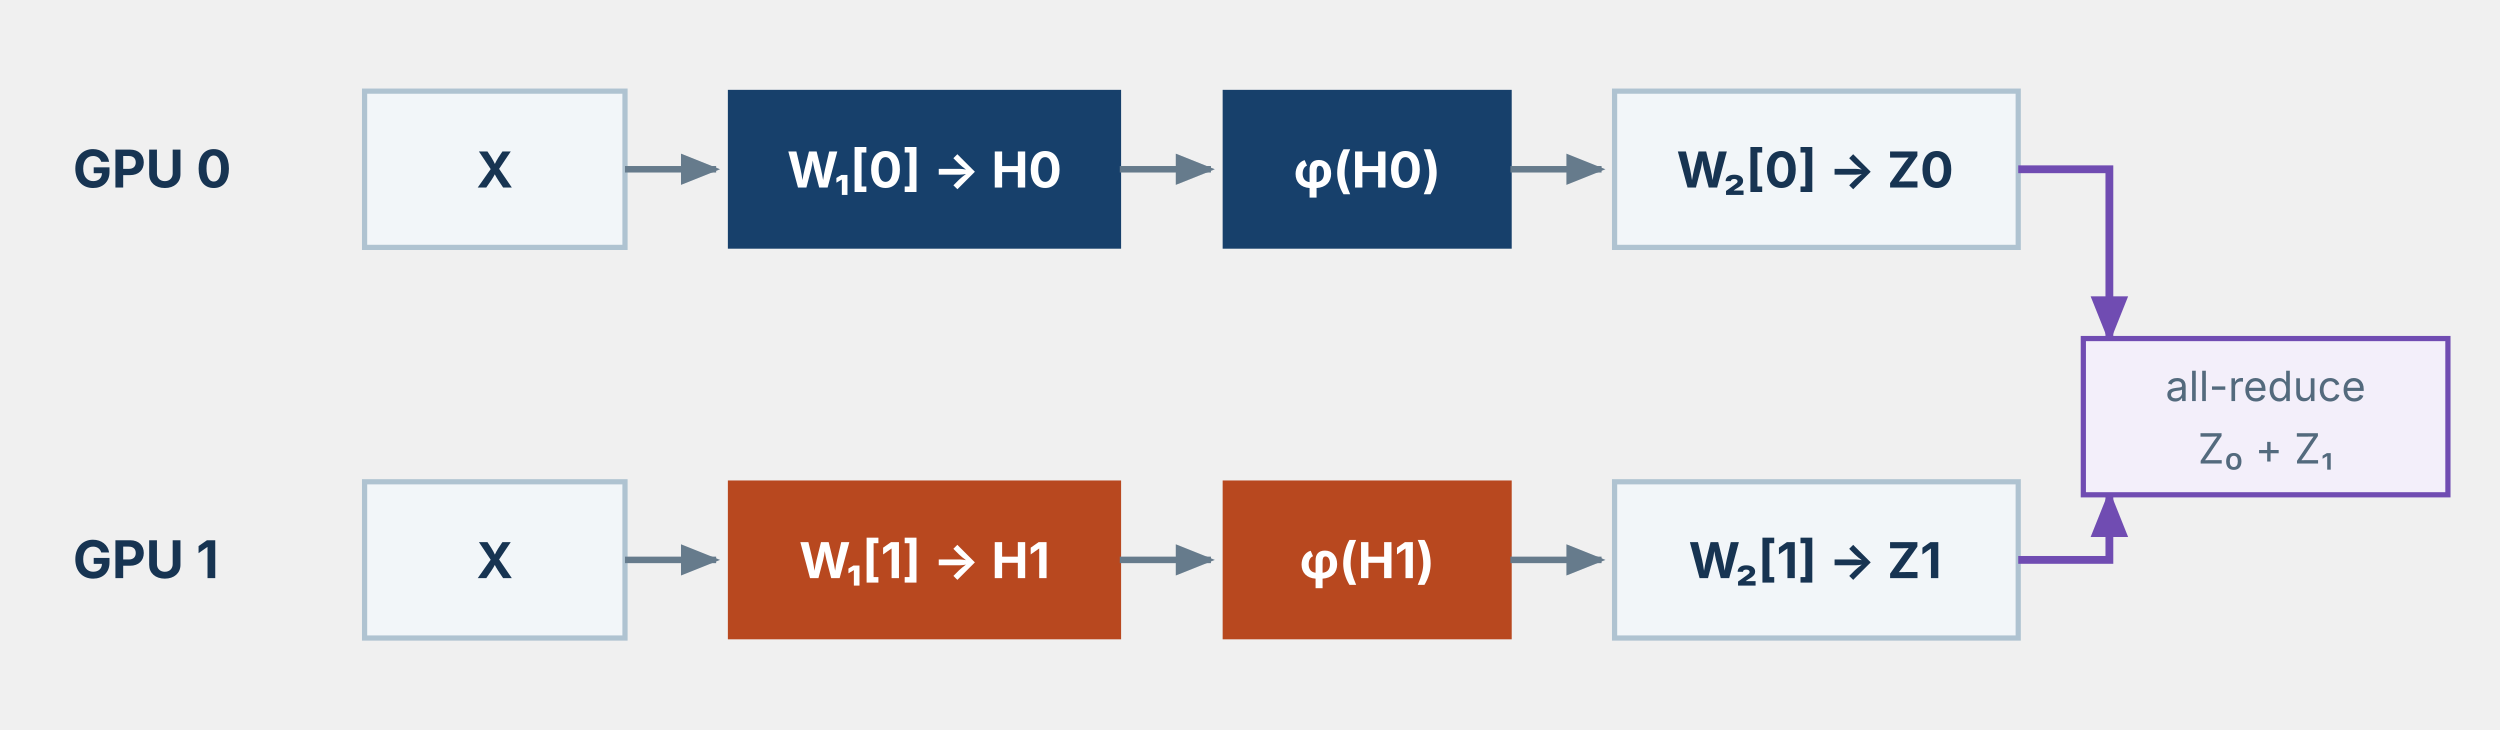
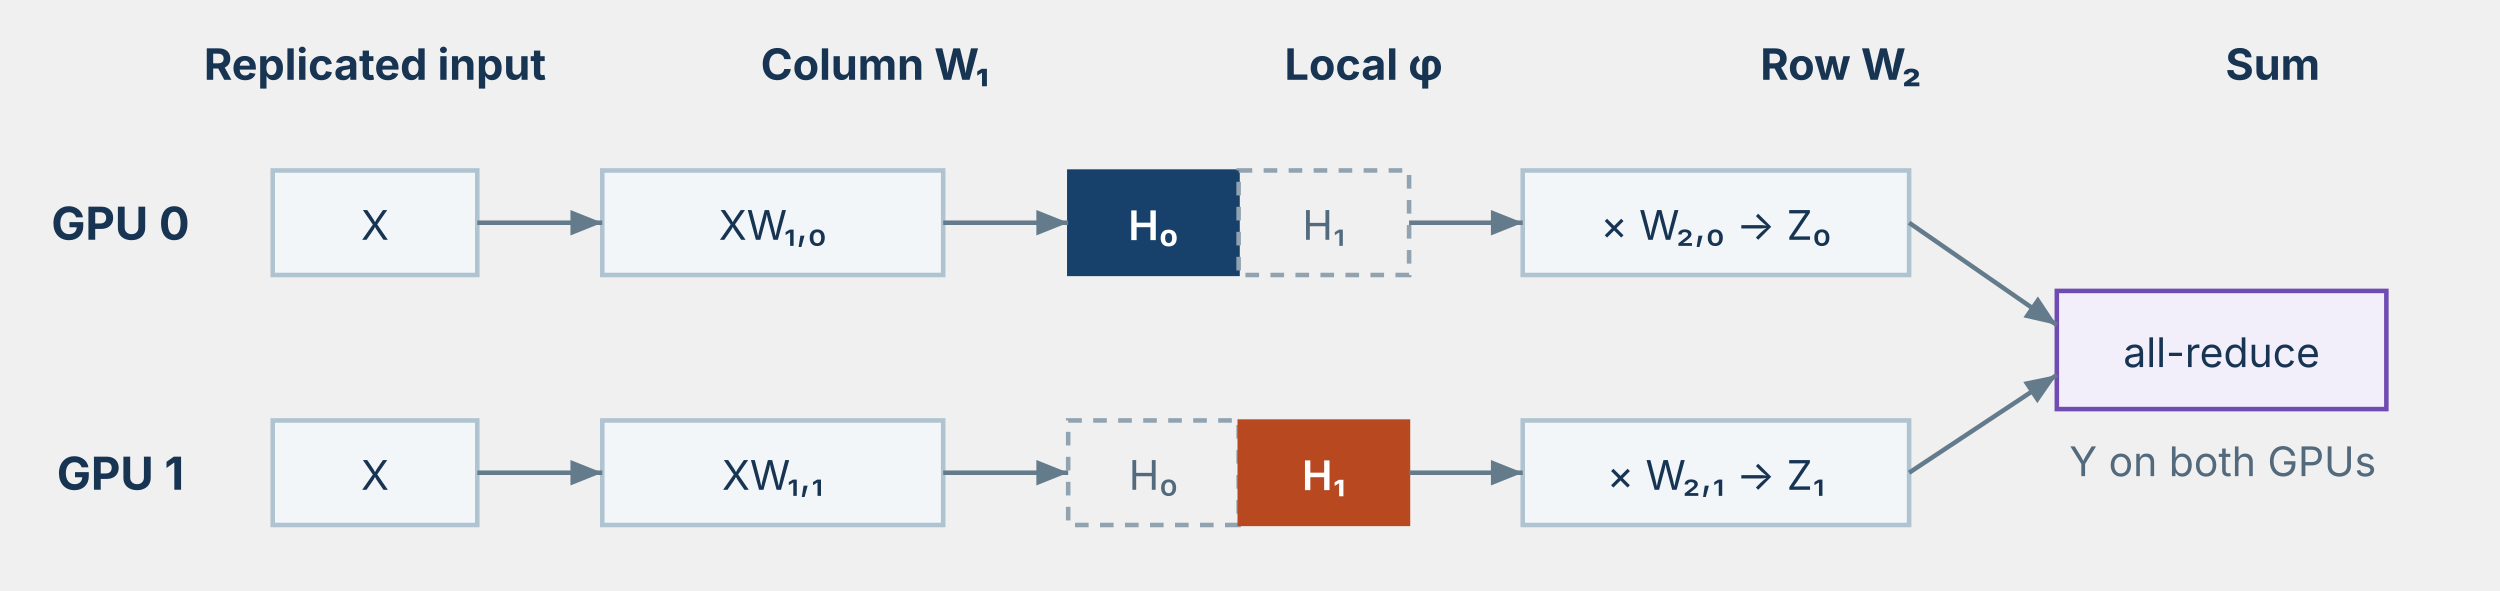
- <svg xmlns="http://www.w3.org/2000/svg" viewBox="0 0 960 280" role="img" aria-labelledby="title desc">
+ <svg xmlns="http://www.w3.org/2000/svg" viewBox="0 0 1100 260" role="img" aria-labelledby="title desc">
  <defs>
-     <marker id="arrow" viewBox="0 0 10 8" refX="9" refY="4" markerWidth="6" markerHeight="5" orient="auto">
-       <path d="M0 0L10 4L0 8z" class="arrow-head" />
+     <marker id="arrow" viewBox="0 0 10 8" refX="10" refY="4" markerWidth="7" markerHeight="6" orient="auto">
+       <path d="M0 0L10 4L0 8z" class="arrowhead" />
    </marker>
-     <marker id="purple" viewBox="0 0 10 8" refX="9" refY="4" markerWidth="6" markerHeight="5" orient="auto">
-       <path d="M0 0L10 4L0 8z" class="purple-head" />
-     </marker>
-     <style>text{font-family:Inter,system-ui,sans-serif;fill:#173452;font-size:19px}.rank{font-size:20px;font-weight:700}.label{font-size:19px;font-weight:650}.small{font-size:16px;fill:#536a7d}.white{fill:#fff;font-weight:650}.panel{fill:#f2f6f9;stroke:#afc3d1;stroke-width:2}.blue{fill:#17406b;stroke:#17406b}.coral{fill:#b8481f;stroke:#b8481f}.blue-soft{fill:#dce7f1;stroke:#17406b}.coral-soft{fill:#f7e1d9;stroke:#b8481f}.absent{fill:none;stroke:#91a3b0;stroke-width:2;stroke-dasharray:6 5}.comm{fill:#f3effa;stroke:#704cb2;stroke-width:2}.flow{fill:none;stroke:#667b8c;stroke-width:2.5;marker-end:url(#arrow)}.network{fill:none;stroke:#704cb2;stroke-width:3;marker-end:url(#purple)}.arrow-head{fill:#667b8c}.purple-head{fill:#704cb2}@media(prefers-color-scheme:dark){text{fill:#edf5fb}.small{fill:#c3d4df}.panel{fill:#263b4b;stroke:#7690a2}.blue-soft{fill:#294a68;stroke:#80b5d7}.coral-soft{fill:#654238;stroke:#f0a88c}.absent{stroke:#9bb0bf}.comm{fill:#403158;stroke:#c4a6ef}.flow{stroke:#b1c3d1}.network{stroke:#c4a6ef}.arrow-head{fill:#b1c3d1}.purple-head{fill:#c4a6ef}.blue{fill:#1f5388;stroke:#6ea8dc}}</style>
+     <style>
+ text{font-family:Inter,system-ui,sans-serif;fill:#173452;font-size:18px;text-anchor:middle;dominant-baseline:middle}.rank{font-size:20px;font-weight:700}.heading{font-size:19px;font-weight:700}.white{fill:#fff;font-weight:600}.muted{fill:#536a7d}.full{fill:#f2f6f9;stroke:#afc3d1;stroke-width:2}.blue{fill:#17406b;stroke:#17406b}.coral{fill:#b8481f;stroke:#b8481f}.absent{fill:none;stroke:#91a3b0;stroke-width:2;stroke-dasharray:6 5}.comm{fill:#f3effa;stroke:#704cb2;stroke-width:2}.partial0{fill:#dce7f1;stroke:#17406b;stroke-width:2}.partial1{fill:#f7e1d9;stroke:#b8481f;stroke-width:2}.arrowhead{fill:#647b8c}.flow{fill:none;stroke:#647b8c;stroke-width:2;marker-end:url(#arrow)}.exchange{fill:none;stroke:#704cb2;stroke-width:2;stroke-dasharray:5 4}
+ @media(prefers-color-scheme:dark){text{fill:#edf5fb}.muted{fill:#c3d4df}.full{fill:#263b4b;stroke:#91aaba}.partial0{fill:#294a68;stroke:#80b5d7}.partial1{fill:#654238;stroke:#f0a88c}.absent{stroke:#b2c3ce}.comm{fill:#403158;stroke:#c4a6ef}.blue{fill:#1f5388;stroke:#6ea8dc}.arrowhead{fill:#b1c3d1}.flow{stroke:#b1c3d1}.exchange{stroke:#c4a6ef}}
+ </style>
  </defs>
-   <text class="rank" x="28" y="72" text-anchor="start">GPU 0</text>
-   <rect class="panel" x="140" y="35" width="100" height="60" />
-   <text class="label" x="190" y="72" text-anchor="middle">X</text>
-   <rect class="blue" x="280" y="35" width="150" height="60" />
-   <text class="white" x="355" y="72" text-anchor="middle">W₁[0] → H0</text>
-   <rect class="blue" x="470" y="35" width="110" height="60" />
-   <text class="white" x="525" y="72" text-anchor="middle">φ(H0)</text>
-   <rect class="panel" x="620" y="35" width="155" height="60" />
-   <text class="label" x="697" y="72" text-anchor="middle">W₂[0] → Z0</text>
-   <path class="flow" d="M240 65H275" />
-   <path class="flow" d="M430 65H465" />
-   <path class="flow" d="M580 65H615" />
-   <text class="rank" x="28" y="222" text-anchor="start">GPU 1</text>
-   <rect class="panel" x="140" y="185" width="100" height="60" />
-   <text class="label" x="190" y="222" text-anchor="middle">X</text>
-   <rect class="coral" x="280" y="185" width="150" height="60" />
-   <text class="white" x="355" y="222" text-anchor="middle">W₁[1] → H1</text>
-   <rect class="coral" x="470" y="185" width="110" height="60" />
-   <text class="white" x="525" y="222" text-anchor="middle">φ(H1)</text>
-   <rect class="panel" x="620" y="185" width="155" height="60" />
-   <text class="label" x="697" y="222" text-anchor="middle">W₂[1] → Z1</text>
-   <path class="flow" d="M240 215H275" />
-   <path class="flow" d="M430 215H465" />
-   <path class="flow" d="M580 215H615" />
-   <path class="network" d="M775 65 H810 V130" />
-   <path class="network" d="M775 215 H810 V190" />
-   <rect class="comm" x="800" y="130" width="140" height="60" />
-   <text class="small" x="870" y="154" text-anchor="middle">all-reduce</text>
-   <text class="small" x="870" y="178" text-anchor="middle">Z₀ + Z₁</text>
+   <text class="heading" x="165" y="28">Replicated input</text>
+   <text class="heading" x="385" y="28">Column W₁</text>
+   <text class="heading" x="600" y="28">Local φ</text>
+   <text class="heading" x="810" y="28">Row W₂</text>
+   <text class="heading" x="1000" y="28">Sum</text>
+   <text class="rank" x="53" y="98">GPU 0</text>
+   <rect class="full" x="120" y="75" width="90" height="46" />
+   <text class="" x="165.0" y="99.0">X</text>
+   <rect class="full" x="265" y="75" width="150" height="46" />
+   <text class="" x="340.0" y="99.0">XW₁,₀</text>
+   <rect class="blue" x="470" y="75" width="75" height="46" />
+   <text class="white" x="507.5" y="99.0">H₀</text>
+   <rect class="absent" x="545" y="75" width="75" height="46" />
+   <text class="muted" x="582.5" y="99.0">H₁</text>
+   <rect class="full" x="670" y="75" width="170" height="46" />
+   <text class="" x="755.0" y="99.0">× W₂,₀ → Z₀</text>
+   <path class="flow" d="M210 98 L265 98" />
+   <path class="flow" d="M415 98 L470 98" />
+   <path class="flow" d="M620 98 L670 98" />
+   <text class="rank" x="53" y="208">GPU 1</text>
+   <rect class="full" x="120" y="185" width="90" height="46" />
+   <text class="" x="165.0" y="209.0">X</text>
+   <rect class="full" x="265" y="185" width="150" height="46" />
+   <text class="" x="340.0" y="209.0">XW₁,₁</text>
+   <rect class="absent" x="470" y="185" width="75" height="46" />
+   <text class="muted" x="507.5" y="209.0">H₀</text>
+   <rect class="coral" x="545" y="185" width="75" height="46" />
+   <text class="white" x="582.5" y="209.0">H₁</text>
+   <rect class="full" x="670" y="185" width="170" height="46" />
+   <text class="" x="755.0" y="209.0">× W₂,₁ → Z₁</text>
+   <path class="flow" d="M210 208 L265 208" />
+   <path class="flow" d="M415 208 L470 208" />
+   <path class="flow" d="M620 208 L670 208" />
+   <rect class="comm" x="905" y="128" width="145" height="52" />
+   <text class="" x="977.5" y="155.0">all-reduce</text>
+   <path class="flow" d="M840 98 L905 143" />
+   <path class="flow" d="M840 208 L905 165" />
+   <text class="muted" x="978" y="203">Y on both GPUs</text>
</svg>
